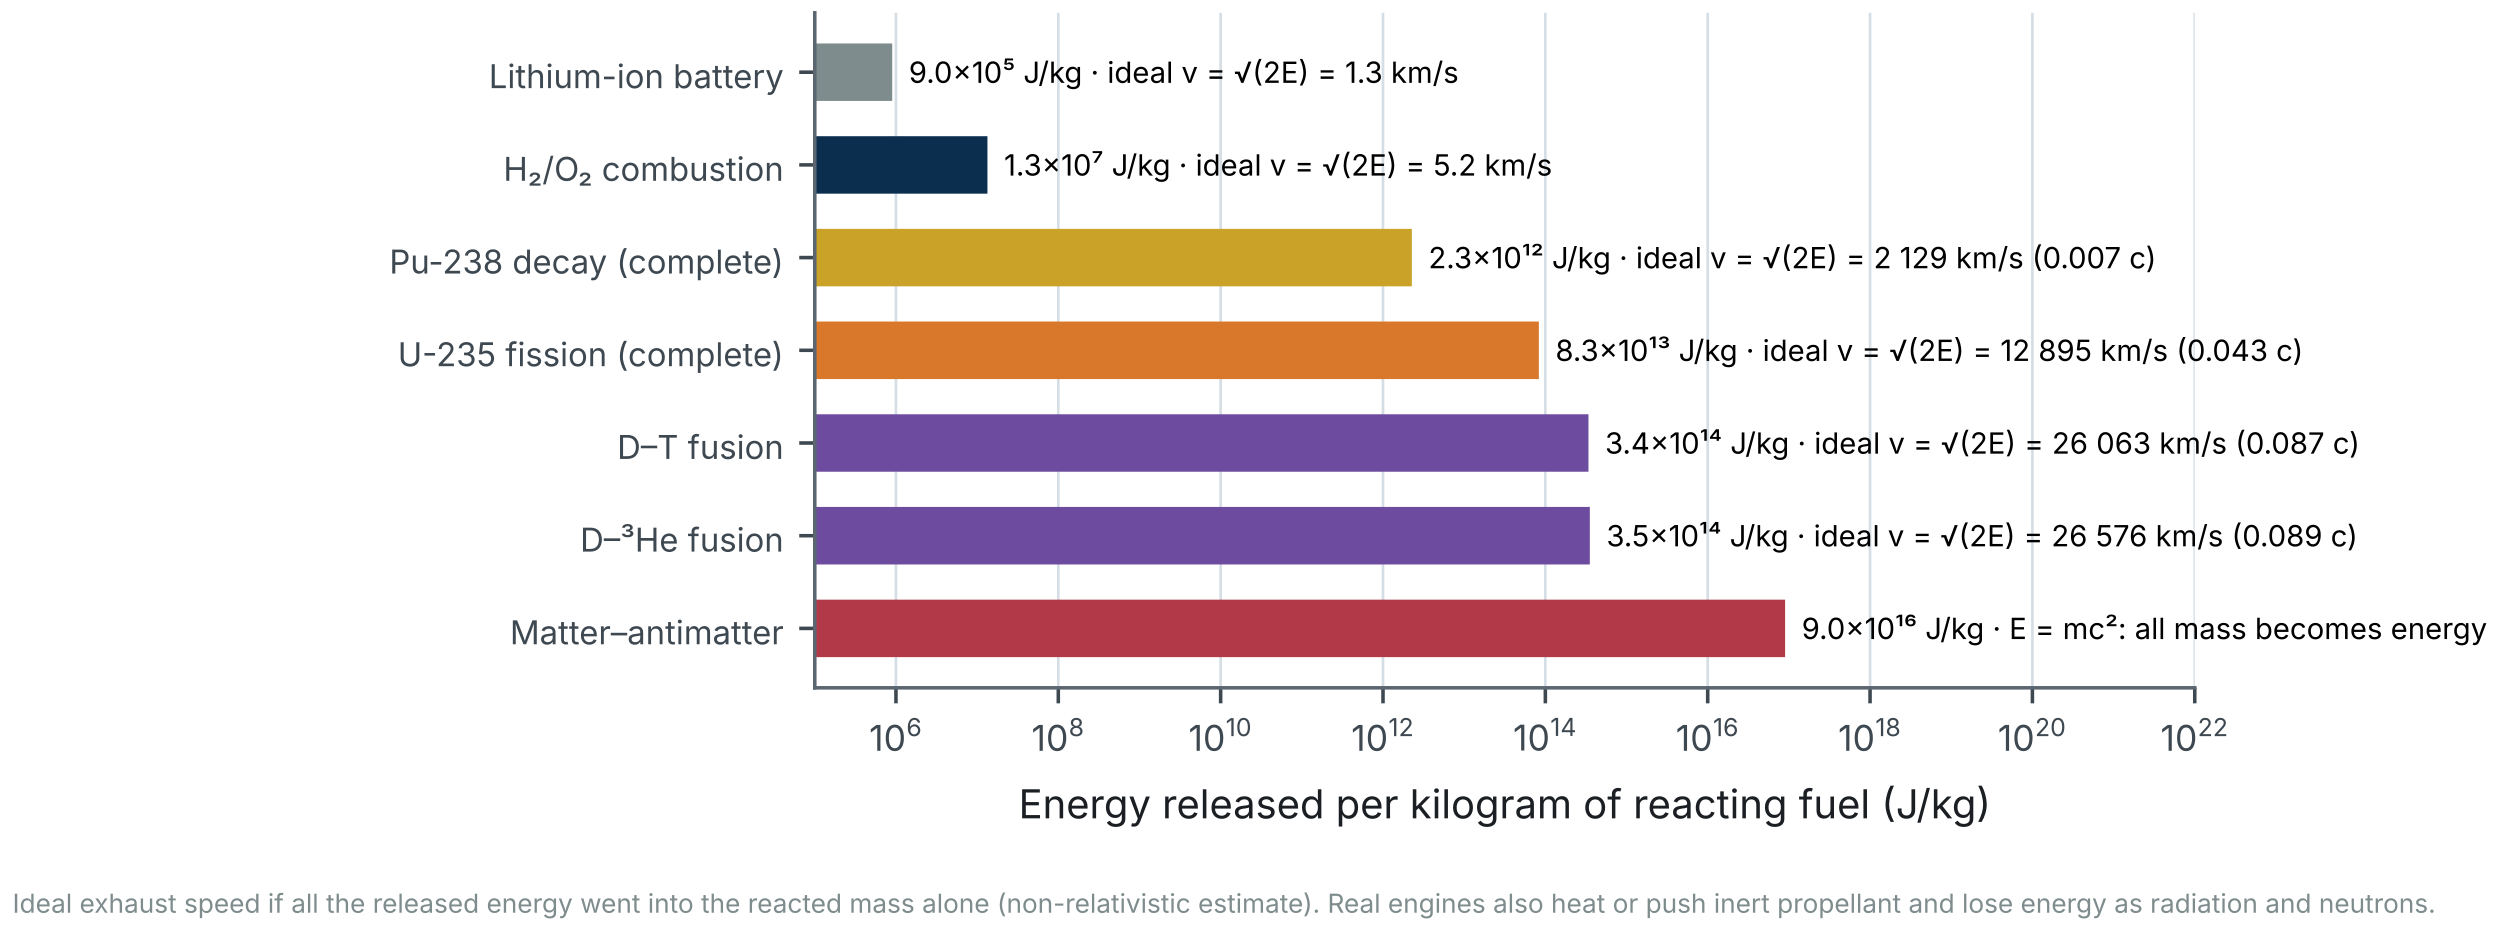
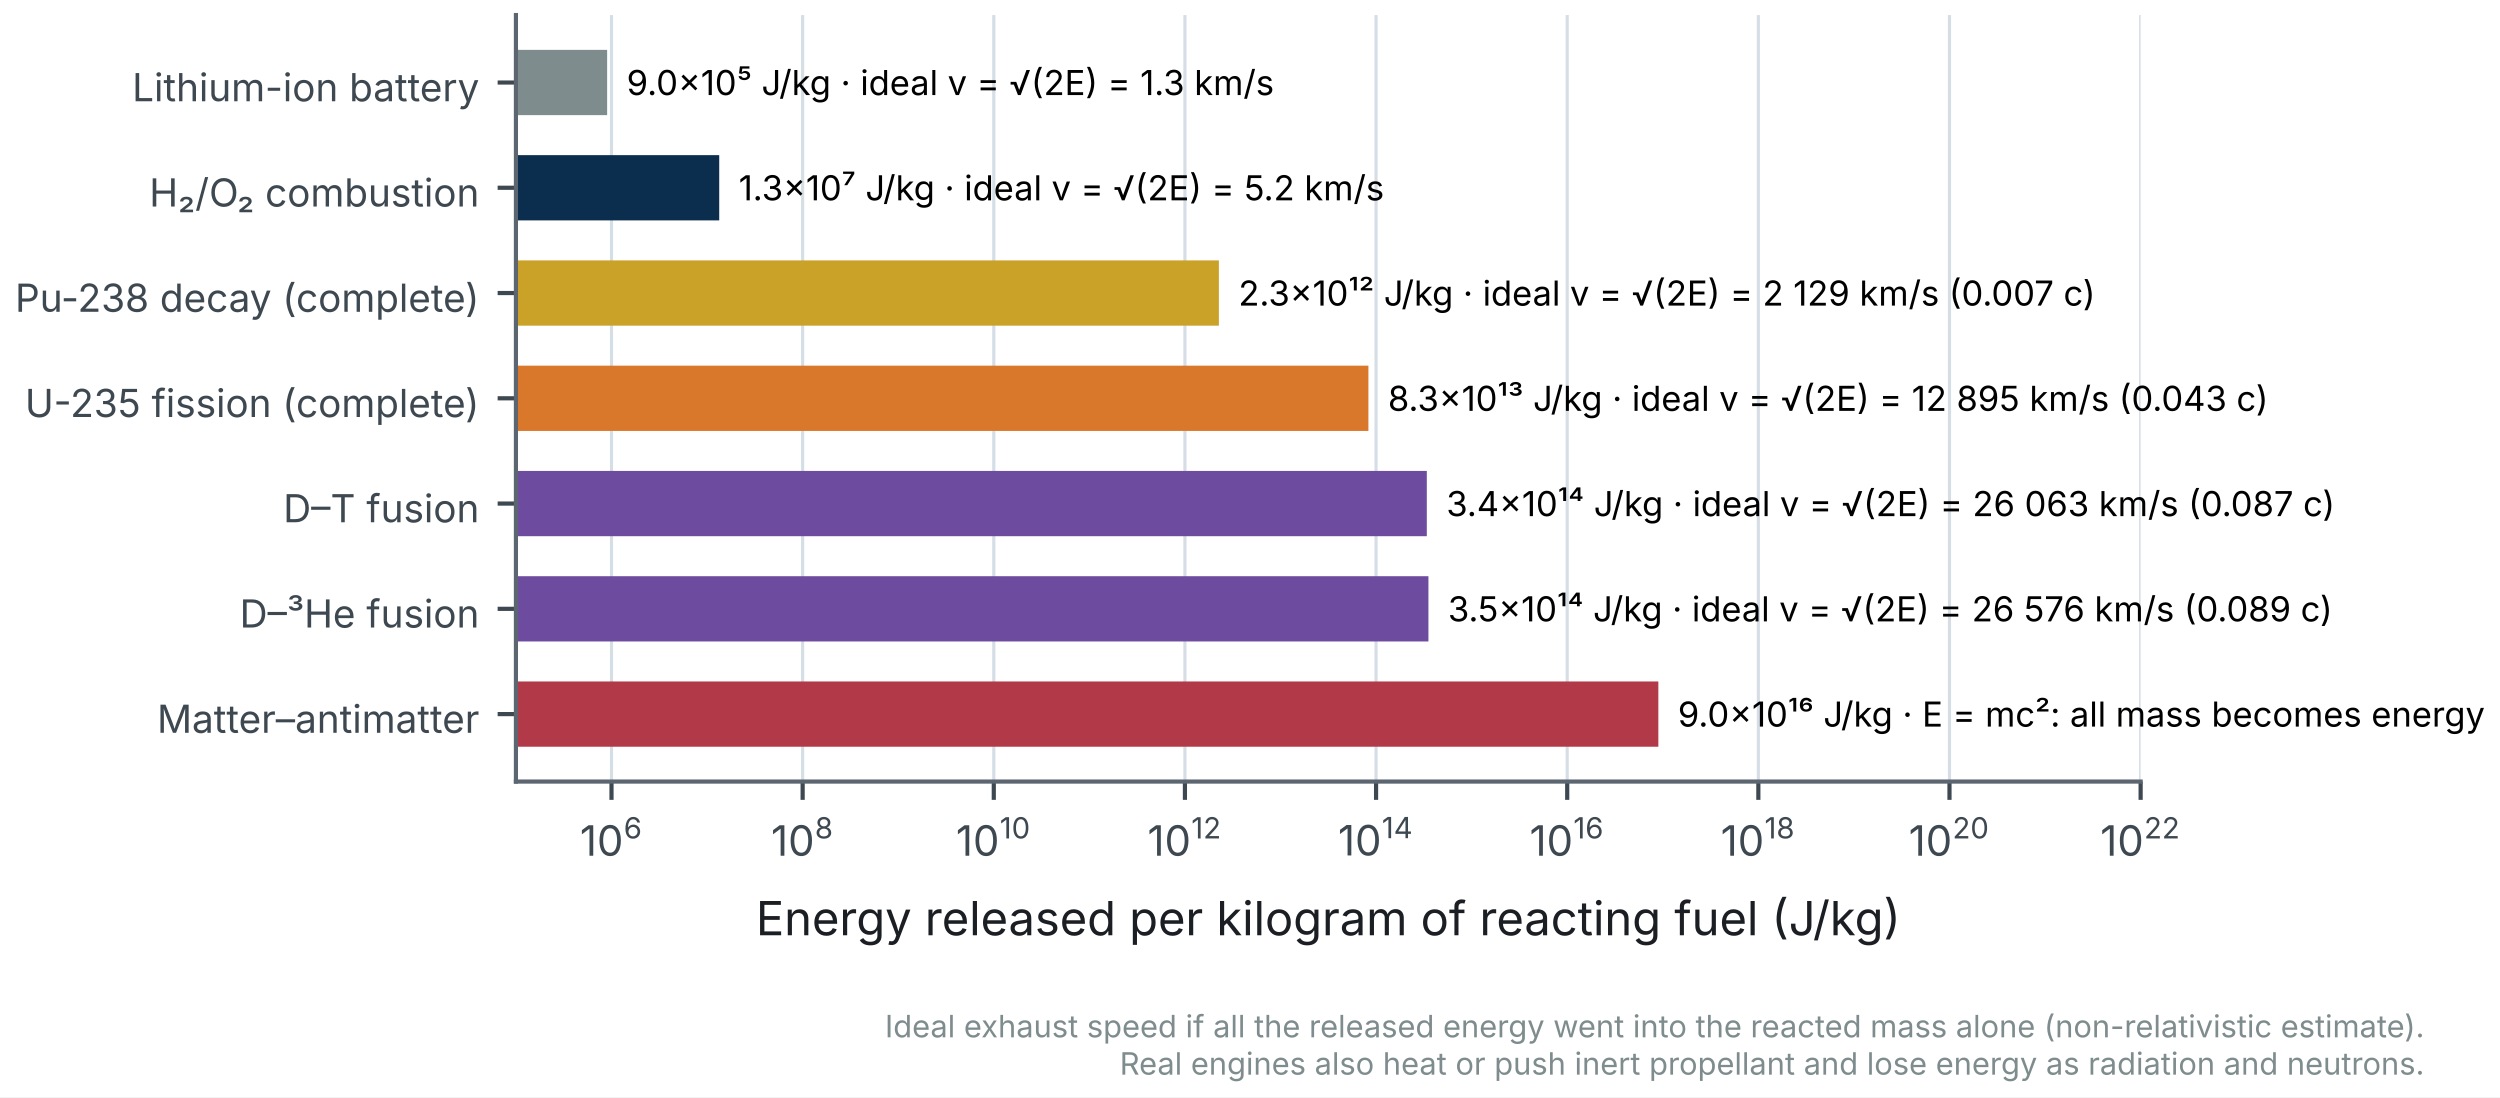
- <svg xmlns="http://www.w3.org/2000/svg" xmlns:xlink="http://www.w3.org/1999/xlink" width="563.055pt" height="209.88pt" viewBox="0 0 563.055 209.88" version="1.1">
+ <svg xmlns="http://www.w3.org/2000/svg" xmlns:xlink="http://www.w3.org/1999/xlink" width="478.247pt" height="209.88pt" viewBox="0 0 478.247 209.88" version="1.1">
  <defs>
    <style type="text/css">*{stroke-linejoin: round; stroke-linecap: butt}</style>
  </defs>
  <g id="figure_1">
    <g id="patch_1">
-       <path d="M 0 209.88  L 563.055 209.88  L 563.055 0  L 0 0  z " style="fill: #ffffff" />
+       <path d="M 0 209.88  L 478.247 209.88  L 478.247 0  L 0 0  z " style="fill: #ffffff" />
    </g>
    <g id="axes_1">
      <g id="patch_2">
-         <path d="M 183.505 154.911  L 494.308 154.911  L 494.308 2.88  L 183.505 2.88  z " style="fill: #ffffff" />
+         <path d="M 98.697 149.511  L 409.5 149.511  L 409.5 2.88  L 98.697 2.88  z " style="fill: #ffffff" />
      </g>
      <g id="matplotlib.axis_1">
        <g id="xtick_1">
          <g id="line2d_1">
-             <path d="M 201.788 154.911  L 201.788 2.88  " clip-path="url(#pfab5d32cf1)" style="fill: none; stroke: #d5dde5; stroke-width: 0.6; stroke-linecap: square" />
+             <path d="M 116.98 149.511  L 116.98 2.88  " clip-path="url(#pc0a34d9fdb)" style="fill: none; stroke: #d5dde5; stroke-width: 0.6; stroke-linecap: square" />
          </g>
          <g id="line2d_2">
            <defs>
-               <path id="mde916e0a30" d="M 0 0  L 0 3.5  " style="stroke: #3e4851; stroke-width: 0.8" />
+               <path id="m9cfbb4fef4" d="M 0 0  L 0 3.5  " style="stroke: #3e4851; stroke-width: 0.8" />
            </defs>
            <g>
-               <use xlink:href="#mde916e0a30" x="201.788" y="154.911" style="fill: #3e4851; stroke: #3e4851; stroke-width: 0.8" />
+               <use xlink:href="#m9cfbb4fef4" x="116.98" y="149.511" style="fill: #3e4851; stroke: #3e4851; stroke-width: 0.8" />
            </g>
          </g>
          <g id="text_1">
-             <g style="fill: #3e4851" transform="translate(195.7477 169.6607)">
+             <g style="fill: #3e4851" transform="translate(110.9398 164.2607)">
              <text>
                <tspan x="0" y="-0.562" style="font-size: 8px; font-family: 'Inter'; fill: #3e4851">1</tspan>
                <tspan x="3.254" y="-0.562" style="font-size: 8px; font-family: 'Inter'; fill: #3e4851">0</tspan>
                <tspan x="8.377" y="-3.866" style="font-size: 5.6px; font-family: 'Inter'; fill: #3e4851">6</tspan>
              </text>
            </g>
          </g>
        </g>
        <g id="xtick_2">
          <g id="line2d_3">
-             <path d="M 238.353 154.911  L 238.353 2.88  " clip-path="url(#pfab5d32cf1)" style="fill: none; stroke: #d5dde5; stroke-width: 0.6; stroke-linecap: square" />
+             <path d="M 153.545 149.511  L 153.545 2.88  " clip-path="url(#pc0a34d9fdb)" style="fill: none; stroke: #d5dde5; stroke-width: 0.6; stroke-linecap: square" />
          </g>
          <g id="line2d_4">
            <g>
-               <use xlink:href="#mde916e0a30" x="238.353" y="154.911" style="fill: #3e4851; stroke: #3e4851; stroke-width: 0.8" />
+               <use xlink:href="#m9cfbb4fef4" x="153.545" y="149.511" style="fill: #3e4851; stroke: #3e4851; stroke-width: 0.8" />
            </g>
          </g>
          <g id="text_2">
-             <g style="fill: #3e4851" transform="translate(232.3127 169.6607)">
+             <g style="fill: #3e4851" transform="translate(147.5048 164.2607)">
              <text>
                <tspan x="0" y="-0.562" style="font-size: 8px; font-family: 'Inter'; fill: #3e4851">1</tspan>
                <tspan x="3.254" y="-0.562" style="font-size: 8px; font-family: 'Inter'; fill: #3e4851">0</tspan>
                <tspan x="8.377" y="-3.866" style="font-size: 5.6px; font-family: 'Inter'; fill: #3e4851">8</tspan>
              </text>
            </g>
          </g>
        </g>
        <g id="xtick_3">
          <g id="line2d_5">
-             <path d="M 274.918 154.911  L 274.918 2.88  " clip-path="url(#pfab5d32cf1)" style="fill: none; stroke: #d5dde5; stroke-width: 0.6; stroke-linecap: square" />
+             <path d="M 190.11 149.511  L 190.11 2.88  " clip-path="url(#pc0a34d9fdb)" style="fill: none; stroke: #d5dde5; stroke-width: 0.6; stroke-linecap: square" />
          </g>
          <g id="line2d_6">
            <g>
-               <use xlink:href="#mde916e0a30" x="274.918" y="154.911" style="fill: #3e4851; stroke: #3e4851; stroke-width: 0.8" />
+               <use xlink:href="#m9cfbb4fef4" x="190.11" y="149.511" style="fill: #3e4851; stroke: #3e4851; stroke-width: 0.8" />
            </g>
          </g>
          <g id="text_3">
-             <g style="fill: #3e4851" transform="translate(267.6777 169.6607)">
+             <g style="fill: #3e4851" transform="translate(182.8698 164.2607)">
              <text>
                <tspan x="0" y="-0.562" style="font-size: 8px; font-family: 'Inter'; fill: #3e4851">1</tspan>
                <tspan x="3.254" y="-0.562" style="font-size: 8px; font-family: 'Inter'; fill: #3e4851">0</tspan>
                <tspan x="8.377" y="-3.866" style="font-size: 5.6px; font-family: 'Inter'; fill: #3e4851">1</tspan>
                <tspan x="10.655" y="-3.866" style="font-size: 5.6px; font-family: 'Inter'; fill: #3e4851">0</tspan>
              </text>
            </g>
          </g>
        </g>
        <g id="xtick_4">
          <g id="line2d_7">
-             <path d="M 311.483 154.911  L 311.483 2.88  " clip-path="url(#pfab5d32cf1)" style="fill: none; stroke: #d5dde5; stroke-width: 0.6; stroke-linecap: square" />
+             <path d="M 226.675 149.511  L 226.675 2.88  " clip-path="url(#pc0a34d9fdb)" style="fill: none; stroke: #d5dde5; stroke-width: 0.6; stroke-linecap: square" />
          </g>
          <g id="line2d_8">
            <g>
-               <use xlink:href="#mde916e0a30" x="311.483" y="154.911" style="fill: #3e4851; stroke: #3e4851; stroke-width: 0.8" />
+               <use xlink:href="#m9cfbb4fef4" x="226.675" y="149.511" style="fill: #3e4851; stroke: #3e4851; stroke-width: 0.8" />
            </g>
          </g>
          <g id="text_4">
-             <g style="fill: #3e4851" transform="translate(304.3227 169.6607)">
+             <g style="fill: #3e4851" transform="translate(219.5148 164.2607)">
              <text>
                <tspan x="0" y="-0.562" style="font-size: 8px; font-family: 'Inter'; fill: #3e4851">1</tspan>
                <tspan x="3.254" y="-0.562" style="font-size: 8px; font-family: 'Inter'; fill: #3e4851">0</tspan>
                <tspan x="8.377" y="-3.866" style="font-size: 5.6px; font-family: 'Inter'; fill: #3e4851">1</tspan>
                <tspan x="10.655" y="-3.866" style="font-size: 5.6px; font-family: 'Inter'; fill: #3e4851">2</tspan>
              </text>
            </g>
          </g>
        </g>
        <g id="xtick_5">
          <g id="line2d_9">
-             <path d="M 348.048 154.911  L 348.048 2.88  " clip-path="url(#pfab5d32cf1)" style="fill: none; stroke: #d5dde5; stroke-width: 0.6; stroke-linecap: square" />
+             <path d="M 263.24 149.511  L 263.24 2.88  " clip-path="url(#pc0a34d9fdb)" style="fill: none; stroke: #d5dde5; stroke-width: 0.6; stroke-linecap: square" />
          </g>
          <g id="line2d_10">
            <g>
-               <use xlink:href="#mde916e0a30" x="348.048" y="154.911" style="fill: #3e4851; stroke: #3e4851; stroke-width: 0.8" />
+               <use xlink:href="#m9cfbb4fef4" x="263.24" y="149.511" style="fill: #3e4851; stroke: #3e4851; stroke-width: 0.8" />
            </g>
          </g>
          <g id="text_5">
-             <g style="fill: #3e4851" transform="translate(340.7677 169.6607)">
+             <g style="fill: #3e4851" transform="translate(255.9598 164.2607)">
              <text>
                <tspan x="0" y="-0.616" style="font-size: 8px; font-family: 'Inter'; fill: #3e4851">1</tspan>
                <tspan x="3.254" y="-0.616" style="font-size: 8px; font-family: 'Inter'; fill: #3e4851">0</tspan>
                <tspan x="8.377" y="-3.92" style="font-size: 5.6px; font-family: 'Inter'; fill: #3e4851">1</tspan>
                <tspan x="10.655" y="-3.92" style="font-size: 5.6px; font-family: 'Inter'; fill: #3e4851">4</tspan>
              </text>
            </g>
          </g>
        </g>
        <g id="xtick_6">
          <g id="line2d_11">
-             <path d="M 384.613 154.911  L 384.613 2.88  " clip-path="url(#pfab5d32cf1)" style="fill: none; stroke: #d5dde5; stroke-width: 0.6; stroke-linecap: square" />
+             <path d="M 299.805 149.511  L 299.805 2.88  " clip-path="url(#pc0a34d9fdb)" style="fill: none; stroke: #d5dde5; stroke-width: 0.6; stroke-linecap: square" />
          </g>
          <g id="line2d_12">
            <g>
-               <use xlink:href="#mde916e0a30" x="384.613" y="154.911" style="fill: #3e4851; stroke: #3e4851; stroke-width: 0.8" />
+               <use xlink:href="#m9cfbb4fef4" x="299.805" y="149.511" style="fill: #3e4851; stroke: #3e4851; stroke-width: 0.8" />
            </g>
          </g>
          <g id="text_6">
-             <g style="fill: #3e4851" transform="translate(377.4127 169.6607)">
+             <g style="fill: #3e4851" transform="translate(292.6048 164.2607)">
              <text>
                <tspan x="0" y="-0.562" style="font-size: 8px; font-family: 'Inter'; fill: #3e4851">1</tspan>
                <tspan x="3.254" y="-0.562" style="font-size: 8px; font-family: 'Inter'; fill: #3e4851">0</tspan>
                <tspan x="8.377" y="-3.866" style="font-size: 5.6px; font-family: 'Inter'; fill: #3e4851">1</tspan>
                <tspan x="10.655" y="-3.866" style="font-size: 5.6px; font-family: 'Inter'; fill: #3e4851">6</tspan>
              </text>
            </g>
          </g>
        </g>
        <g id="xtick_7">
          <g id="line2d_13">
-             <path d="M 421.178 154.911  L 421.178 2.88  " clip-path="url(#pfab5d32cf1)" style="fill: none; stroke: #d5dde5; stroke-width: 0.6; stroke-linecap: square" />
+             <path d="M 336.37 149.511  L 336.37 2.88  " clip-path="url(#pc0a34d9fdb)" style="fill: none; stroke: #d5dde5; stroke-width: 0.6; stroke-linecap: square" />
          </g>
          <g id="line2d_14">
            <g>
-               <use xlink:href="#mde916e0a30" x="421.178" y="154.911" style="fill: #3e4851; stroke: #3e4851; stroke-width: 0.8" />
+               <use xlink:href="#m9cfbb4fef4" x="336.37" y="149.511" style="fill: #3e4851; stroke: #3e4851; stroke-width: 0.8" />
            </g>
          </g>
          <g id="text_7">
-             <g style="fill: #3e4851" transform="translate(413.9777 169.6607)">
+             <g style="fill: #3e4851" transform="translate(329.1698 164.2607)">
              <text>
                <tspan x="0" y="-0.562" style="font-size: 8px; font-family: 'Inter'; fill: #3e4851">1</tspan>
                <tspan x="3.254" y="-0.562" style="font-size: 8px; font-family: 'Inter'; fill: #3e4851">0</tspan>
                <tspan x="8.377" y="-3.866" style="font-size: 5.6px; font-family: 'Inter'; fill: #3e4851">1</tspan>
                <tspan x="10.655" y="-3.866" style="font-size: 5.6px; font-family: 'Inter'; fill: #3e4851">8</tspan>
              </text>
            </g>
          </g>
        </g>
        <g id="xtick_8">
          <g id="line2d_15">
-             <path d="M 457.743 154.911  L 457.743 2.88  " clip-path="url(#pfab5d32cf1)" style="fill: none; stroke: #d5dde5; stroke-width: 0.6; stroke-linecap: square" />
+             <path d="M 372.935 149.511  L 372.935 2.88  " clip-path="url(#pc0a34d9fdb)" style="fill: none; stroke: #d5dde5; stroke-width: 0.6; stroke-linecap: square" />
          </g>
          <g id="line2d_16">
            <g>
-               <use xlink:href="#mde916e0a30" x="457.743" y="154.911" style="fill: #3e4851; stroke: #3e4851; stroke-width: 0.8" />
+               <use xlink:href="#m9cfbb4fef4" x="372.935" y="149.511" style="fill: #3e4851; stroke: #3e4851; stroke-width: 0.8" />
            </g>
          </g>
          <g id="text_8">
-             <g style="fill: #3e4851" transform="translate(449.9427 169.6607)">
+             <g style="fill: #3e4851" transform="translate(365.1348 164.2607)">
              <text>
                <tspan x="0" y="-0.562" style="font-size: 8px; font-family: 'Inter'; fill: #3e4851">1</tspan>
                <tspan x="3.254" y="-0.562" style="font-size: 8px; font-family: 'Inter'; fill: #3e4851">0</tspan>
                <tspan x="8.377" y="-3.866" style="font-size: 5.6px; font-family: 'Inter'; fill: #3e4851">2</tspan>
                <tspan x="11.793" y="-3.866" style="font-size: 5.6px; font-family: 'Inter'; fill: #3e4851">0</tspan>
              </text>
            </g>
          </g>
        </g>
        <g id="xtick_9">
          <g id="line2d_17">
-             <path d="M 494.308 154.911  L 494.308 2.88  " clip-path="url(#pfab5d32cf1)" style="fill: none; stroke: #d5dde5; stroke-width: 0.6; stroke-linecap: square" />
+             <path d="M 409.5 149.511  L 409.5 2.88  " clip-path="url(#pc0a34d9fdb)" style="fill: none; stroke: #d5dde5; stroke-width: 0.6; stroke-linecap: square" />
          </g>
          <g id="line2d_18">
            <g>
-               <use xlink:href="#mde916e0a30" x="494.308" y="154.911" style="fill: #3e4851; stroke: #3e4851; stroke-width: 0.8" />
+               <use xlink:href="#m9cfbb4fef4" x="409.5" y="149.511" style="fill: #3e4851; stroke: #3e4851; stroke-width: 0.8" />
            </g>
          </g>
          <g id="text_9">
-             <g style="fill: #3e4851" transform="translate(486.5877 169.6607)">
+             <g style="fill: #3e4851" transform="translate(401.7798 164.2607)">
              <text>
                <tspan x="0" y="-0.562" style="font-size: 8px; font-family: 'Inter'; fill: #3e4851">1</tspan>
                <tspan x="3.254" y="-0.562" style="font-size: 8px; font-family: 'Inter'; fill: #3e4851">0</tspan>
                <tspan x="8.377" y="-3.866" style="font-size: 5.6px; font-family: 'Inter'; fill: #3e4851">2</tspan>
                <tspan x="11.793" y="-3.866" style="font-size: 5.6px; font-family: 'Inter'; fill: #3e4851">2</tspan>
              </text>
            </g>
          </g>
        </g>
        <g id="text_10">
-           <text style="font-size: 9px; font-family: 'Inter'; text-anchor: middle; fill: #1b1f24" x="338.906" y="184.309" transform="rotate(-0 338.9065 184.3091)">Energy released per kilogram of reacting fuel (J/kg)</text>
+           <text style="font-size: 9px; font-family: 'Inter'; text-anchor: middle; fill: #1b1f24" x="254.099" y="178.909" transform="rotate(-0 254.0986 178.9091)">Energy released per kilogram of reacting fuel (J/kg)</text>
        </g>
      </g>
      <g id="matplotlib.axis_2">
        <g id="ytick_1">
          <g id="line2d_19">
            <defs>
-               <path id="m3fa281bbe2" d="M 0 0  L -3.5 0  " style="stroke: #3e4851; stroke-width: 0.8" />
+               <path id="m5f8657b927" d="M 0 0  L -3.5 0  " style="stroke: #3e4851; stroke-width: 0.8" />
            </defs>
            <g>
-               <use xlink:href="#m3fa281bbe2" x="183.505" y="16.263" style="fill: #3e4851; stroke: #3e4851; stroke-width: 0.8" />
+               <use xlink:href="#m5f8657b927" x="98.697" y="15.787" style="fill: #3e4851; stroke: #3e4851; stroke-width: 0.8" />
            </g>
          </g>
          <g id="text_11">
-             <text style="font-size: 7.4px; font-family: 'Inter'; text-anchor: end; fill: #3e4851" x="176.505" y="19.847" transform="rotate(-0 176.5052 19.84691)">Lithium-ion battery</text>
+             <text style="font-size: 7.4px; font-family: 'Inter'; text-anchor: end; fill: #3e4851" x="91.697" y="19.372" transform="rotate(-0 91.69734 19.37158)">Lithium-ion battery</text>
          </g>
        </g>
        <g id="ytick_2">
          <g id="line2d_20">
            <g>
-               <use xlink:href="#m3fa281bbe2" x="183.505" y="37.14" style="fill: #3e4851; stroke: #3e4851; stroke-width: 0.8" />
+               <use xlink:href="#m5f8657b927" x="98.697" y="35.923" style="fill: #3e4851; stroke: #3e4851; stroke-width: 0.8" />
            </g>
          </g>
          <g id="text_12">
-             <text style="font-size: 7.4px; font-family: 'Inter'; text-anchor: end; fill: #3e4851" x="176.505" y="40.725" transform="rotate(-0 176.5052 40.72451)">H₂/O₂ combustion</text>
+             <text style="font-size: 7.4px; font-family: 'Inter'; text-anchor: end; fill: #3e4851" x="91.697" y="39.508" transform="rotate(-0 91.69734 39.50762)">H₂/O₂ combustion</text>
          </g>
        </g>
        <g id="ytick_3">
          <g id="line2d_21">
            <g>
-               <use xlink:href="#m3fa281bbe2" x="183.505" y="58.018" style="fill: #3e4851; stroke: #3e4851; stroke-width: 0.8" />
+               <use xlink:href="#m5f8657b927" x="98.697" y="56.059" style="fill: #3e4851; stroke: #3e4851; stroke-width: 0.8" />
            </g>
          </g>
          <g id="text_13">
-             <text style="font-size: 7.4px; font-family: 'Inter'; text-anchor: end; fill: #3e4851" x="176.505" y="61.602" transform="rotate(-0 176.5052 61.60211)">Pu-238 decay (complete)</text>
+             <text style="font-size: 7.4px; font-family: 'Inter'; text-anchor: end; fill: #3e4851" x="91.697" y="59.644" transform="rotate(-0 91.69734 59.64366)">Pu-238 decay (complete)</text>
          </g>
        </g>
        <g id="ytick_4">
          <g id="line2d_22">
            <g>
-               <use xlink:href="#m3fa281bbe2" x="183.505" y="78.895" style="fill: #3e4851; stroke: #3e4851; stroke-width: 0.8" />
+               <use xlink:href="#m5f8657b927" x="98.697" y="76.195" style="fill: #3e4851; stroke: #3e4851; stroke-width: 0.8" />
            </g>
          </g>
          <g id="text_14">
-             <text style="font-size: 7.4px; font-family: 'Inter'; text-anchor: end; fill: #3e4851" x="176.505" y="82.48" transform="rotate(-0 176.5052 82.47971)">U-235 fission (complete)</text>
+             <text style="font-size: 7.4px; font-family: 'Inter'; text-anchor: end; fill: #3e4851" x="91.697" y="79.78" transform="rotate(-0 91.69734 79.77971)">U-235 fission (complete)</text>
          </g>
        </g>
        <g id="ytick_5">
          <g id="line2d_23">
            <g>
-               <use xlink:href="#m3fa281bbe2" x="183.505" y="99.773" style="fill: #3e4851; stroke: #3e4851; stroke-width: 0.8" />
+               <use xlink:href="#m5f8657b927" x="98.697" y="96.331" style="fill: #3e4851; stroke: #3e4851; stroke-width: 0.8" />
            </g>
          </g>
          <g id="text_15">
-             <text style="font-size: 7.4px; font-family: 'Inter'; text-anchor: end; fill: #3e4851" x="176.505" y="103.357" transform="rotate(-0 176.5052 103.3573)">D–T fusion</text>
+             <text style="font-size: 7.4px; font-family: 'Inter'; text-anchor: end; fill: #3e4851" x="91.697" y="99.916" transform="rotate(-0 91.69734 99.91575)">D–T fusion</text>
          </g>
        </g>
        <g id="ytick_6">
          <g id="line2d_24">
            <g>
-               <use xlink:href="#m3fa281bbe2" x="183.505" y="120.651" style="fill: #3e4851; stroke: #3e4851; stroke-width: 0.8" />
+               <use xlink:href="#m5f8657b927" x="98.697" y="116.467" style="fill: #3e4851; stroke: #3e4851; stroke-width: 0.8" />
            </g>
          </g>
          <g id="text_16">
-             <text style="font-size: 7.4px; font-family: 'Inter'; text-anchor: end; fill: #3e4851" x="176.505" y="124.235" transform="rotate(-0 176.5052 124.2349)">D–³He fusion</text>
+             <text style="font-size: 7.4px; font-family: 'Inter'; text-anchor: end; fill: #3e4851" x="91.697" y="120.052" transform="rotate(-0 91.69734 120.0518)">D–³He fusion</text>
          </g>
        </g>
        <g id="ytick_7">
          <g id="line2d_25">
            <g>
-               <use xlink:href="#m3fa281bbe2" x="183.505" y="141.528" style="fill: #3e4851; stroke: #3e4851; stroke-width: 0.8" />
+               <use xlink:href="#m5f8657b927" x="98.697" y="136.603" style="fill: #3e4851; stroke: #3e4851; stroke-width: 0.8" />
            </g>
          </g>
          <g id="text_17">
-             <text style="font-size: 7.4px; font-family: 'Inter'; text-anchor: end; fill: #3e4851" x="176.505" y="145.112" transform="rotate(-0 176.5052 145.1125)">Matter–antimatter</text>
+             <text style="font-size: 7.4px; font-family: 'Inter'; text-anchor: end; fill: #3e4851" x="91.697" y="140.188" transform="rotate(-0 91.69734 140.1878)">Matter–antimatter</text>
          </g>
        </g>
      </g>
      <g id="patch_3">
-         <path d="M -18190.406 9.79  L 200.951 9.79  L 200.951 22.735  L -18190.406 22.735  z " clip-path="url(#pfab5d32cf1)" style="fill: #7f8c8d" />
+         <path d="M -18275.214 9.545  L 116.143 9.545  L 116.143 22.029  L -18275.214 22.029  z " clip-path="url(#pc0a34d9fdb)" style="fill: #7f8c8d" />
      </g>
      <g id="patch_4">
-         <path d="M -18190.406 30.668  L 222.394 30.668  L 222.394 43.612  L -18190.406 43.612  z " clip-path="url(#pfab5d32cf1)" style="fill: #0b2e4f" />
+         <path d="M -18275.214 29.681  L 137.586 29.681  L 137.586 42.165  L -18275.214 42.165  z " clip-path="url(#pc0a34d9fdb)" style="fill: #0b2e4f" />
      </g>
      <g id="patch_5">
-         <path d="M -18190.406 51.546  L 317.978 51.546  L 317.978 64.49  L -18190.406 64.49  z " clip-path="url(#pfab5d32cf1)" style="fill: #c9a227" />
+         <path d="M -18275.214 49.817  L 233.171 49.817  L 233.171 62.301  L -18275.214 62.301  z " clip-path="url(#pc0a34d9fdb)" style="fill: #c9a227" />
      </g>
      <g id="patch_6">
-         <path d="M -18190.406 72.423  L 346.582 72.423  L 346.582 85.367  L -18190.406 85.367  z " clip-path="url(#pfab5d32cf1)" style="fill: #d9772b" />
+         <path d="M -18275.214 69.953  L 261.774 69.953  L 261.774 82.438  L -18275.214 82.438  z " clip-path="url(#pc0a34d9fdb)" style="fill: #d9772b" />
      </g>
      <g id="patch_7">
-         <path d="M -18190.406 93.301  L 357.756 93.301  L 357.756 106.245  L -18190.406 106.245  z " clip-path="url(#pfab5d32cf1)" style="fill: #6d4c9f" />
+         <path d="M -18275.214 90.089  L 272.948 90.089  L 272.948 102.574  L -18275.214 102.574  z " clip-path="url(#pc0a34d9fdb)" style="fill: #6d4c9f" />
      </g>
      <g id="patch_8">
-         <path d="M -18190.406 114.178  L 358.065 114.178  L 358.065 127.123  L -18190.406 127.123  z " clip-path="url(#pfab5d32cf1)" style="fill: #6d4c9f" />
+         <path d="M -18275.214 110.225  L 273.258 110.225  L 273.258 122.71  L -18275.214 122.71  z " clip-path="url(#pc0a34d9fdb)" style="fill: #6d4c9f" />
      </g>
      <g id="patch_9">
-         <path d="M -18190.406 135.056  L 402.048 135.056  L 402.048 148  L -18190.406 148  z " clip-path="url(#pfab5d32cf1)" style="fill: #b23a48" />
+         <path d="M -18275.214 130.361  L 317.24 130.361  L 317.24 142.846  L -18275.214 142.846  z " clip-path="url(#pc0a34d9fdb)" style="fill: #b23a48" />
      </g>
      <g id="patch_10">
-         <path d="M 183.505 154.911  L 183.505 2.88  " style="fill: none; stroke: #5b6670; stroke-width: 0.8; stroke-linejoin: miter; stroke-linecap: square" />
+         <path d="M 98.697 149.511  L 98.697 2.88  " style="fill: none; stroke: #5b6670; stroke-width: 0.8; stroke-linejoin: miter; stroke-linecap: square" />
      </g>
      <g id="patch_11">
-         <path d="M 183.505 154.911  L 494.308 154.911  " style="fill: none; stroke: #5b6670; stroke-width: 0.8; stroke-linejoin: miter; stroke-linecap: square" />
+         <path d="M 98.697 149.511  L 409.5 149.511  " style="fill: none; stroke: #5b6670; stroke-width: 0.8; stroke-linejoin: miter; stroke-linecap: square" />
      </g>
      <g id="text_18">
-         <text style="font-size: 6.6px; font-family: 'Inter'; text-anchor: start" x="204.683" y="18.663" transform="rotate(-0 204.683 18.66342)">9.0×10⁵ J/kg · ideal v = √(2E) = 1.3 km/s</text>
+         <text style="font-size: 6.6px; font-family: 'Inter'; text-anchor: start" x="119.875" y="18.188" transform="rotate(-0 119.8751 18.18808)">9.0×10⁵ J/kg · ideal v = √(2E) = 1.3 km/s</text>
      </g>
      <g id="text_19">
-         <text style="font-size: 6.6px; font-family: 'Inter'; text-anchor: start" x="226.126" y="39.541" transform="rotate(-0 226.1258 39.54102)">1.3×10⁷ J/kg · ideal v = √(2E) = 5.2 km/s</text>
+         <text style="font-size: 6.6px; font-family: 'Inter'; text-anchor: start" x="141.318" y="38.324" transform="rotate(-0 141.318 38.32413)">1.3×10⁷ J/kg · ideal v = √(2E) = 5.2 km/s</text>
      </g>
      <g id="text_20">
-         <text style="font-size: 6.6px; font-family: 'Inter'; text-anchor: start" x="321.71" y="60.419" transform="rotate(-0 321.7102 60.41861)">2.3×10¹² J/kg · ideal v = √(2E) = 2 129 km/s (0.007 c)</text>
+         <text style="font-size: 6.6px; font-family: 'Inter'; text-anchor: start" x="236.902" y="58.46" transform="rotate(-0 236.9024 58.46017)">2.3×10¹² J/kg · ideal v = √(2E) = 2 129 km/s (0.007 c)</text>
      </g>
      <g id="text_21">
-         <text style="font-size: 6.6px; font-family: 'Inter'; text-anchor: start" x="350.314" y="81.296" transform="rotate(-0 350.3136 81.29621)">8.3×10¹³ J/kg · ideal v = √(2E) = 12 895 km/s (0.043 c)</text>
+         <text style="font-size: 6.6px; font-family: 'Inter'; text-anchor: start" x="265.506" y="78.596" transform="rotate(-0 265.5057 78.59621)">8.3×10¹³ J/kg · ideal v = √(2E) = 12 895 km/s (0.043 c)</text>
      </g>
      <g id="text_22">
-         <text style="font-size: 6.6px; font-family: 'Inter'; text-anchor: start" x="361.488" y="102.174" transform="rotate(-0 361.4876 102.1738)">3.4×10¹⁴ J/kg · ideal v = √(2E) = 26 063 km/s (0.087 c)</text>
+         <text style="font-size: 6.6px; font-family: 'Inter'; text-anchor: start" x="276.68" y="98.732" transform="rotate(-0 276.6797 98.73225)">3.4×10¹⁴ J/kg · ideal v = √(2E) = 26 063 km/s (0.087 c)</text>
      </g>
      <g id="text_23">
-         <text style="font-size: 6.6px; font-family: 'Inter'; text-anchor: start" x="361.797" y="123.051" transform="rotate(-0 361.7973 123.0514)">3.5×10¹⁴ J/kg · ideal v = √(2E) = 26 576 km/s (0.089 c)</text>
+         <text style="font-size: 6.6px; font-family: 'Inter'; text-anchor: start" x="276.989" y="118.868" transform="rotate(-0 276.9894 118.8683)">3.5×10¹⁴ J/kg · ideal v = √(2E) = 26 576 km/s (0.089 c)</text>
      </g>
      <g id="text_24">
-         <text style="font-size: 6.6px; font-family: 'Inter'; text-anchor: start" x="405.779" y="143.929" transform="rotate(-0 405.7795 143.929)">9.0×10¹⁶ J/kg · E = mc²: all mass becomes energy</text>
+         <text style="font-size: 6.6px; font-family: 'Inter'; text-anchor: start" x="320.972" y="139.004" transform="rotate(-0 320.9716 139.0043)">9.0×10¹⁶ J/kg · E = mc²: all mass becomes energy</text>
      </g>
    </g>
    <g id="text_25">
-       <text style="font-size: 5.9px; font-family: 'Inter'; text-anchor: end; fill: #7f8c8d" x="548.568" y="205.577" transform="rotate(-0 548.5682 205.5769)">Ideal exhaust speed if all the released energy went into the reacted mass alone (non-relativistic estimate). Real engines also heat or push inert propellant and lose energy as radiation and neutrons.</text>
+       <text style="font-size: 5.9px; font-family: 'Inter'; fill: #7f8c8d" transform="translate(169.2923 198.4381)">Ideal exhaust speed if all the released energy went into the reacted mass alone (non-relativistic estimate).</text>
+       <text style="font-size: 5.9px; font-family: 'Inter'; fill: #7f8c8d" transform="translate(214.1996 205.5769)">Real engines also heat or push inert propellant and lose energy as radiation and neutrons.</text>
    </g>
  </g>
  <defs>
-     <clipPath id="pfab5d32cf1">
-       <rect x="183.505" y="2.88" width="310.802" height="152.031" />
+     <clipPath id="pc0a34d9fdb">
+       <rect x="98.697" y="2.88" width="310.802" height="146.631" />
    </clipPath>
  </defs>
</svg>
